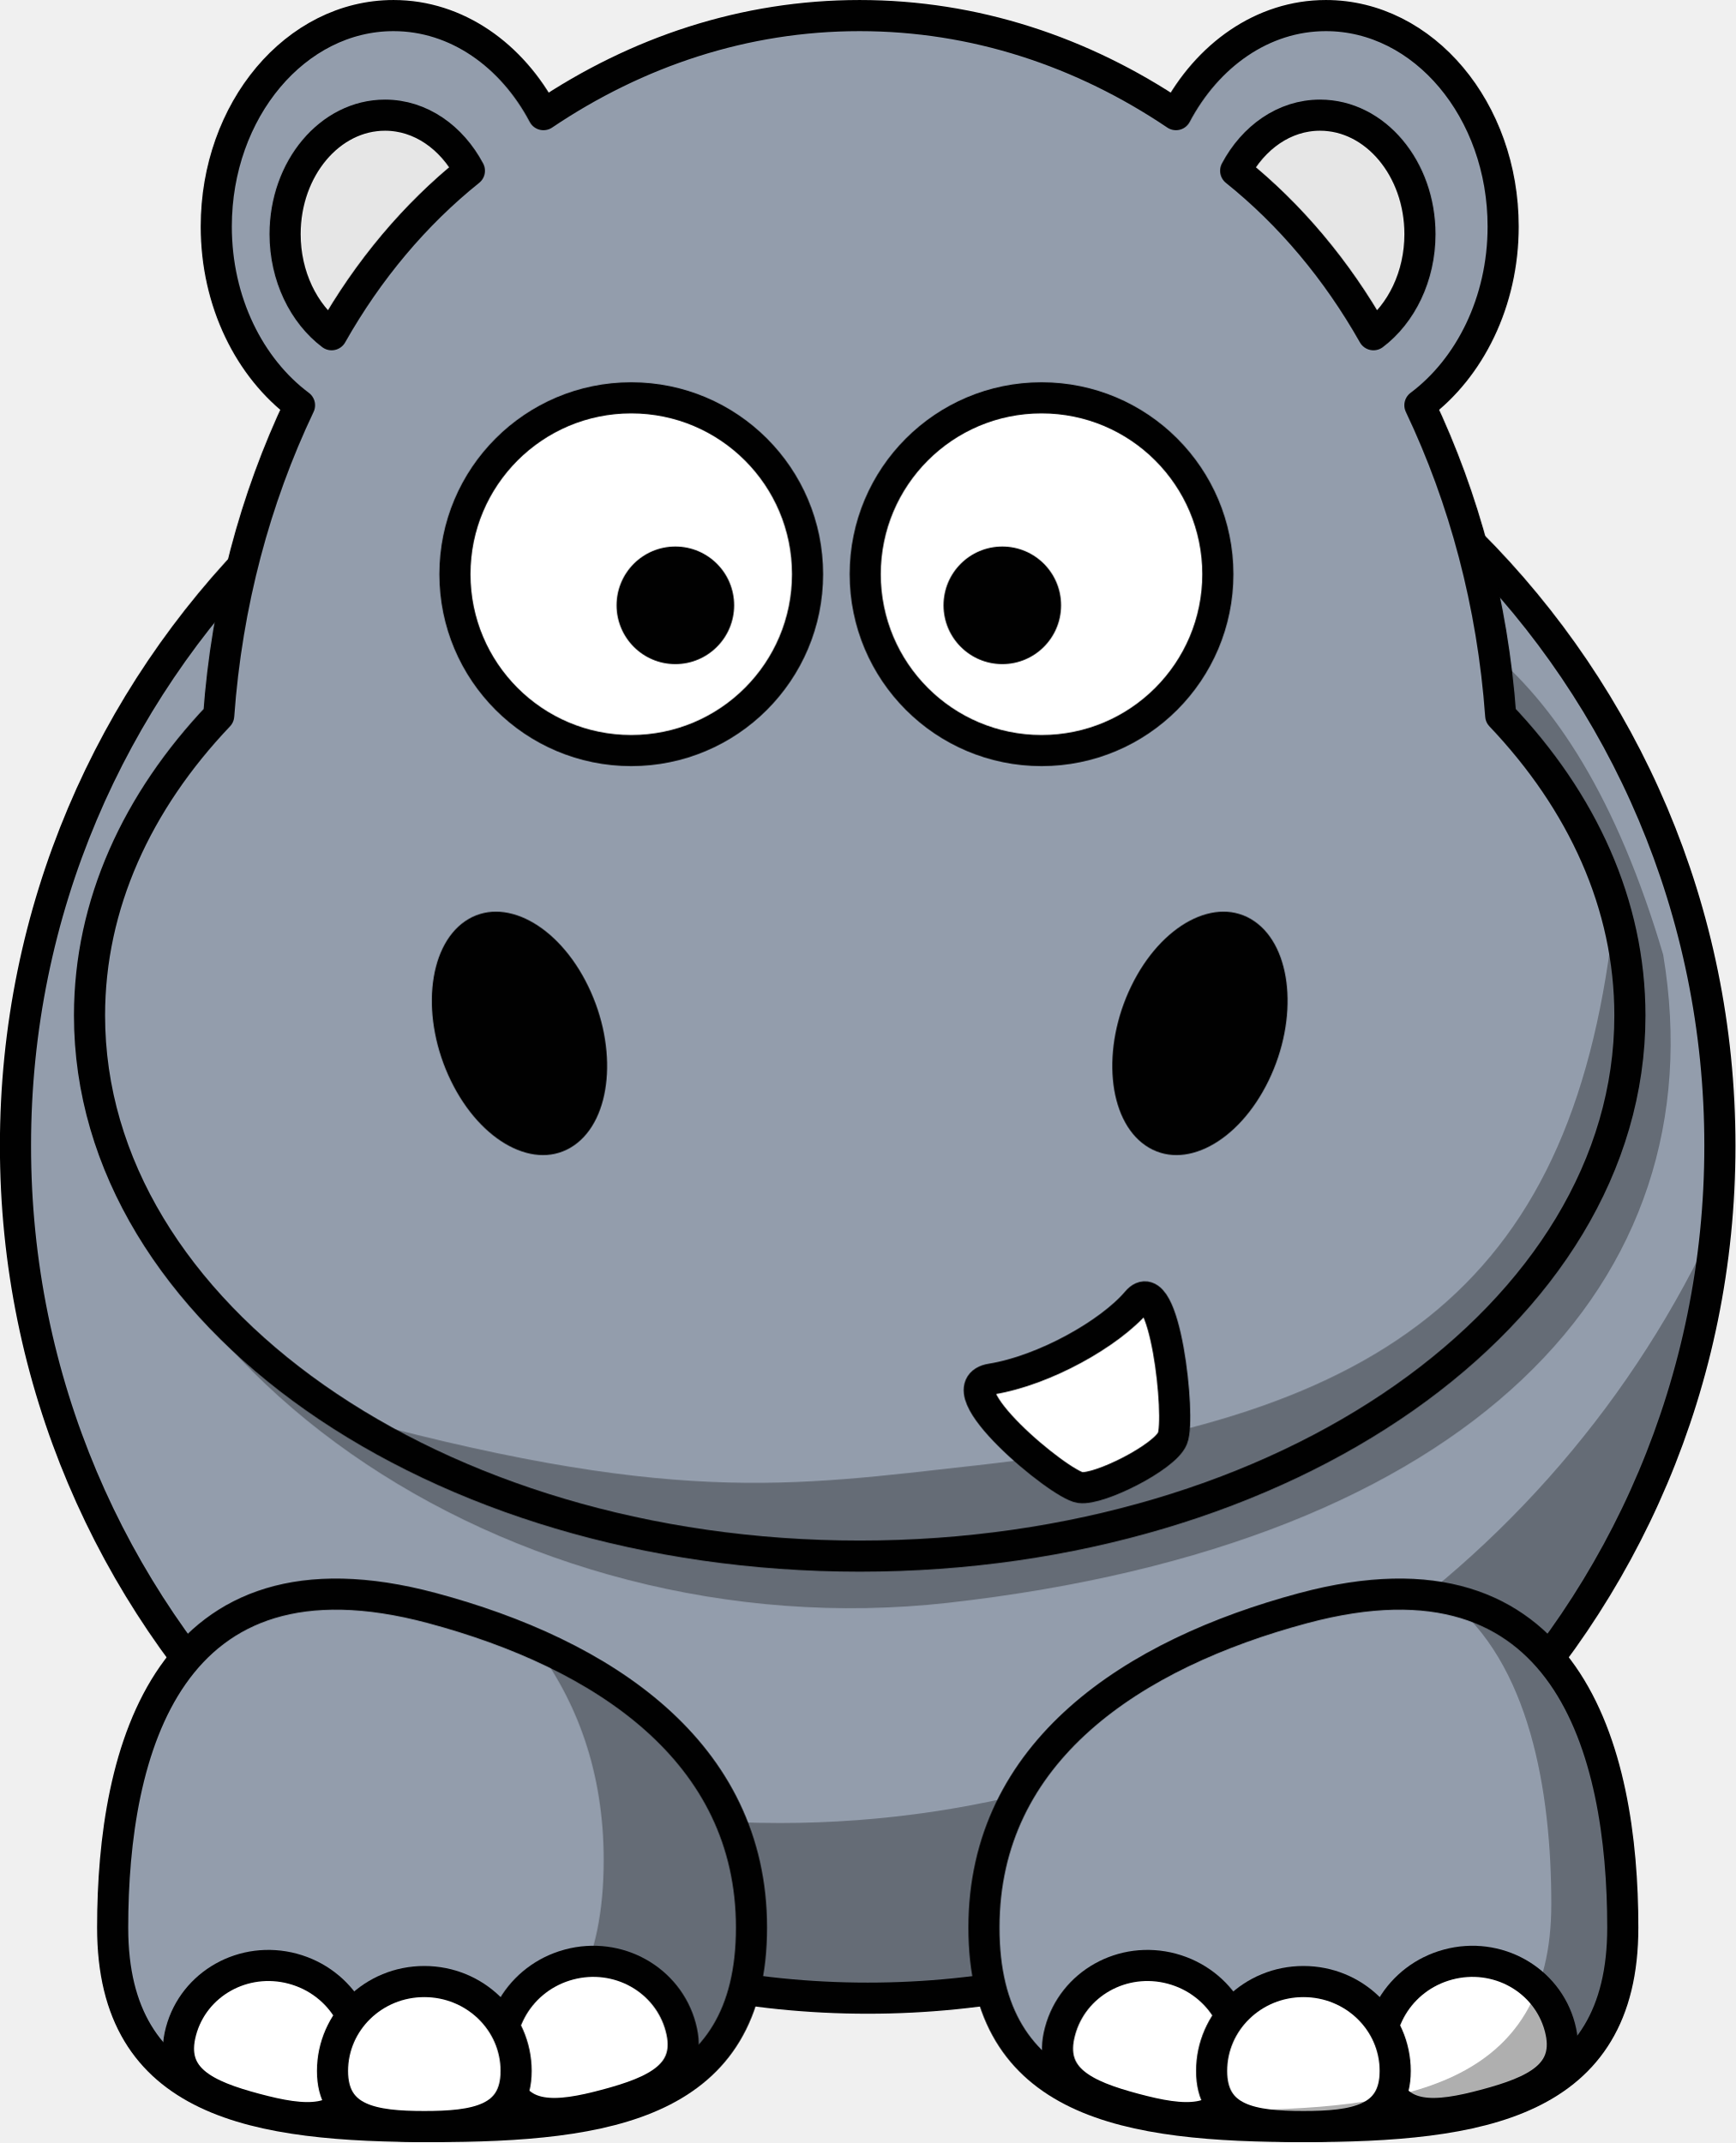
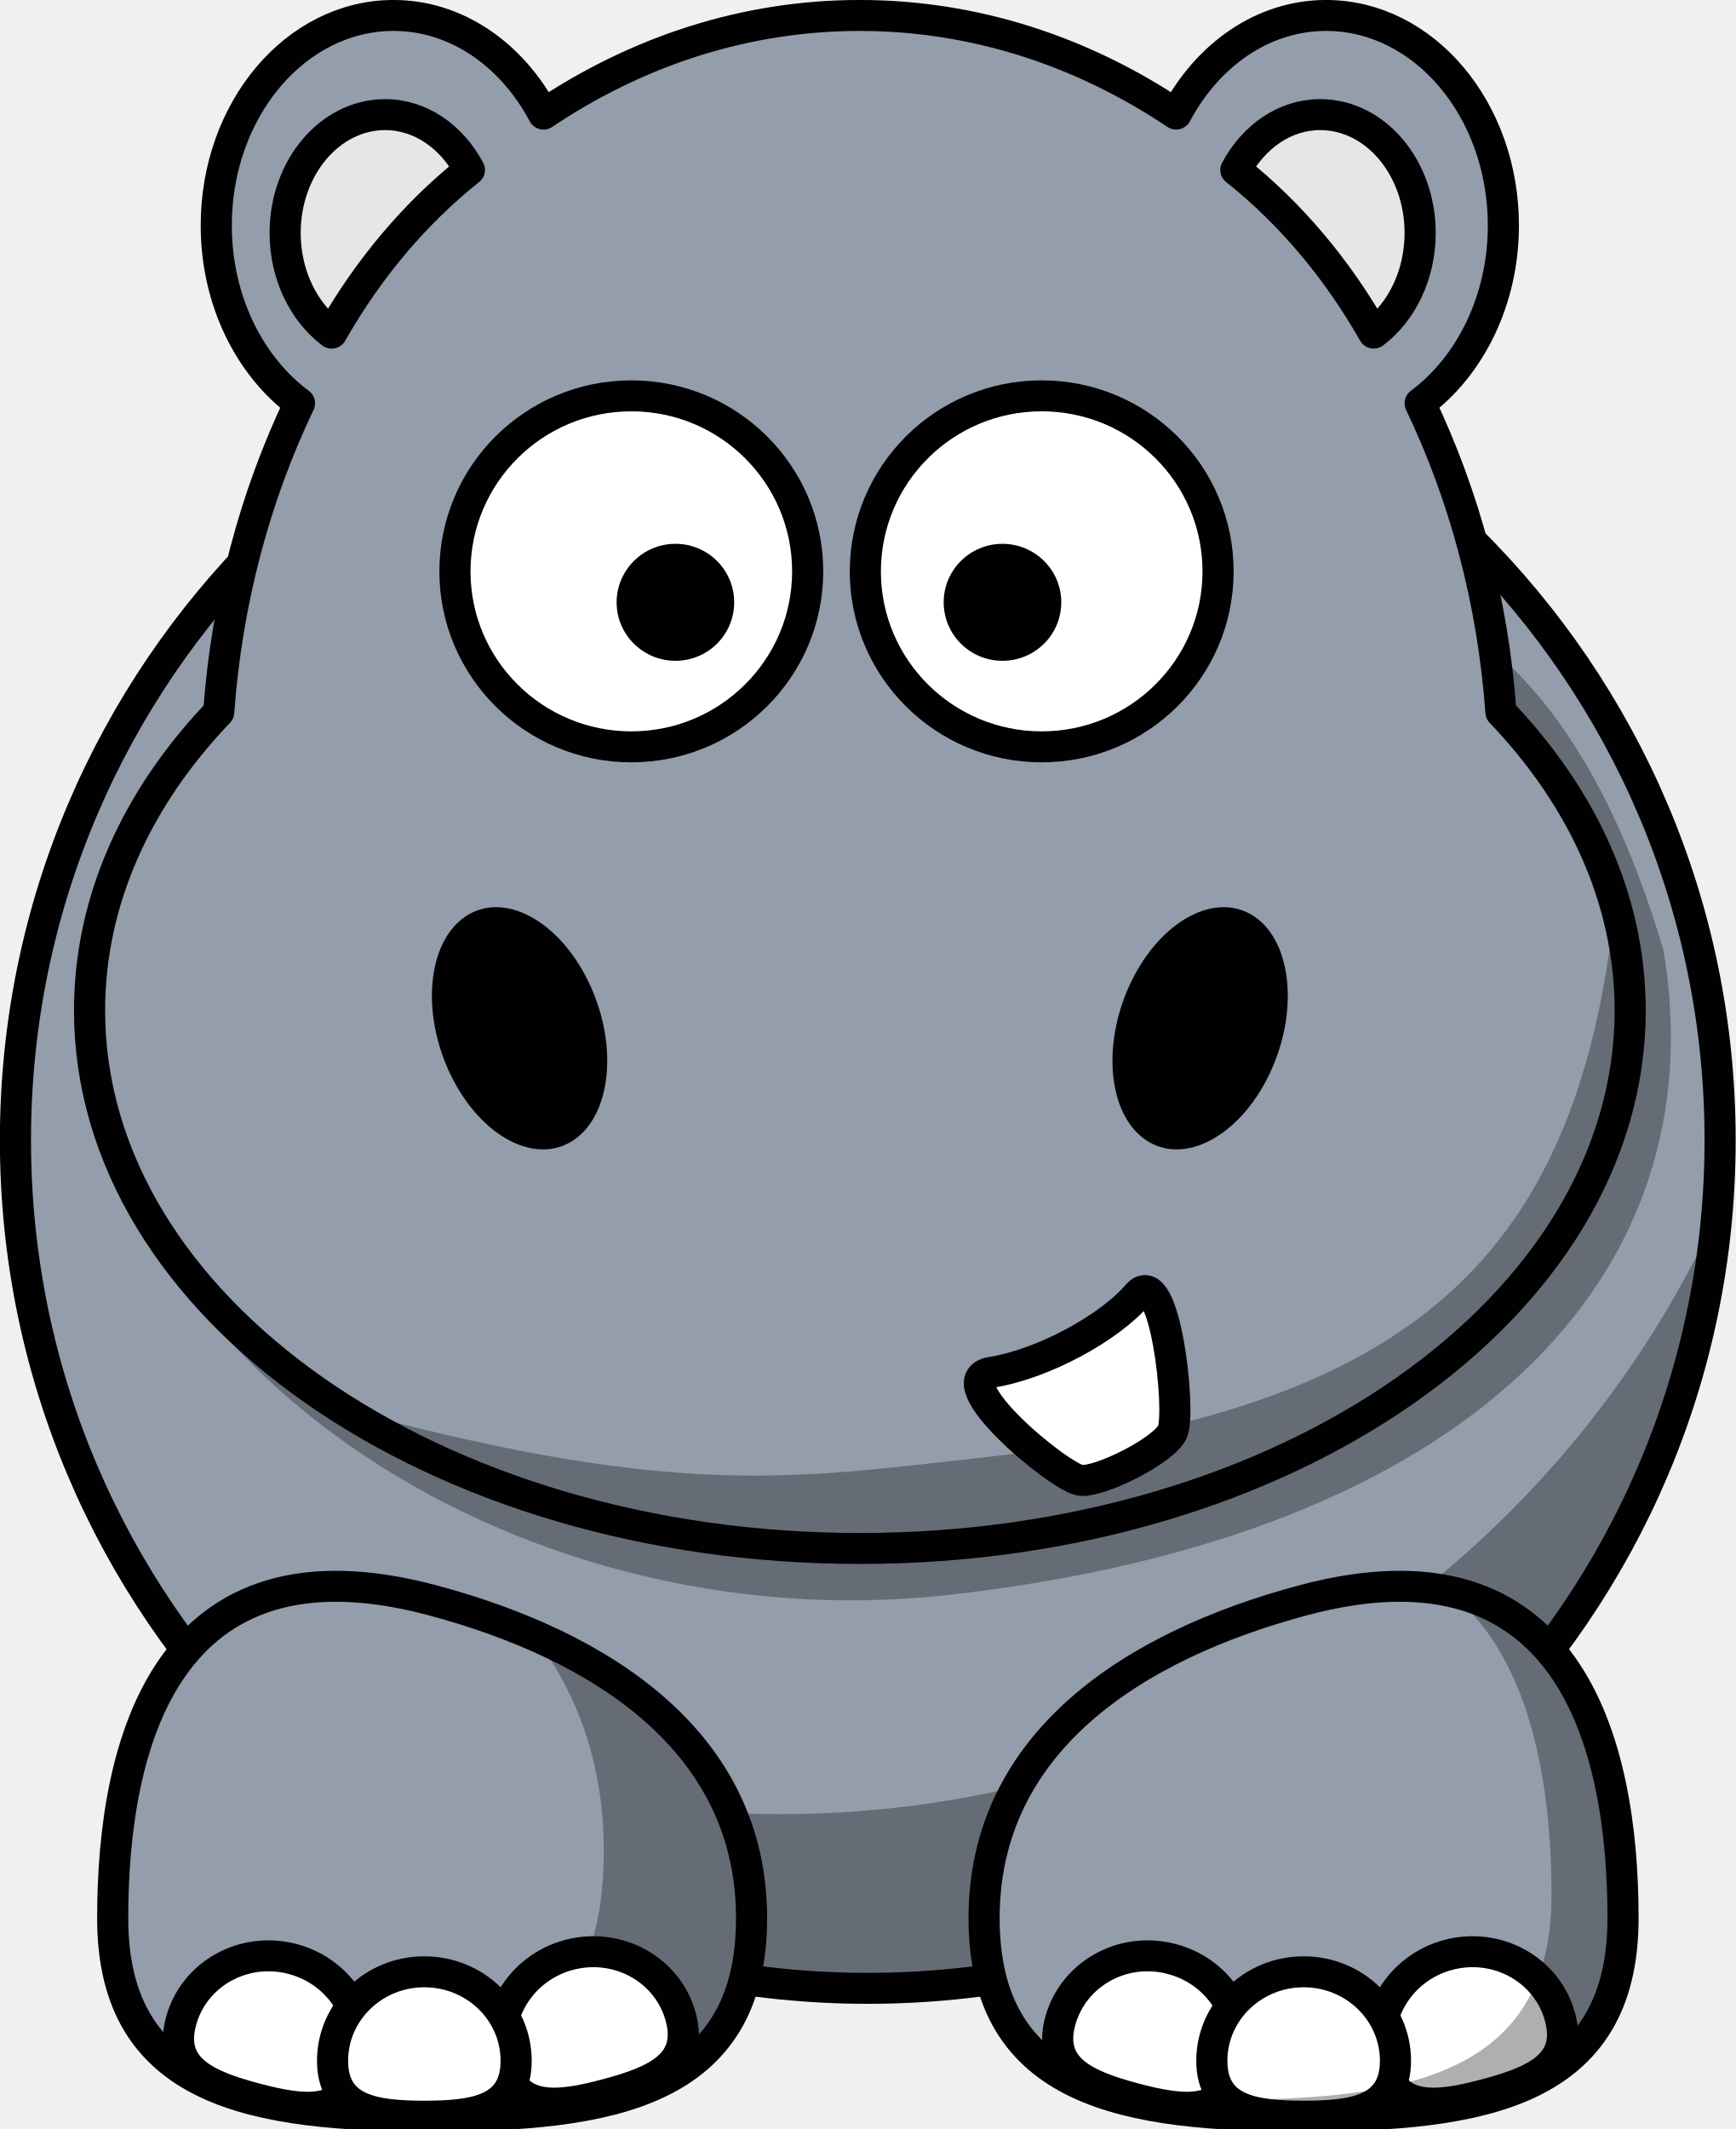
- <svg xmlns="http://www.w3.org/2000/svg" width="223.07" height="275.34" viewBox="0 0 223.074 275.341">
-   <path d="m221.07 147.27c0.018 60.508-49.028 109.57-109.54 109.57s-109.56-49.061-109.54-109.57c-0.019-60.508 49.028-109.57 109.54-109.57s109.56 49.061 109.54 109.57z" fill="#939dac" stroke="#010101" stroke-linecap="round" stroke-linejoin="round" stroke-width="4" />
-   <path d="m220.65 156.86c-20.835 45.696-66.936 77.469-120.44 77.469-30.327 0-58.251-10.211-80.563-27.375 19.534 30.03 53.378 49.875 91.875 49.875 57.279 0 104.29-43.948 109.13-99.969z" fill="#010101" fill-opacity=".314" />
-   <path d="m14.479 247.77c-7e-3 22.68 18.377 25.569 41.057 25.569s41.063-2.89 41.058-25.569c6e-3 -22.68-19.15-35.199-41.058-41.069-34.08-9.132-41.063 18.39-41.057 41.069z" fill="#939dac" stroke="#010101" stroke-linecap="round" stroke-linejoin="round" stroke-width="4" />
-   <path d="m68.531,211.193c5.617,7.362 9.065,16.555 9.063,27.906 .007,26.823-18.383,30.25-41.063,30.25-3.51,0-6.904-.105-10.156-.344 7.439,3.611 17.751,4.344 29.156,4.344 22.68,0 41.069-2.913 41.063-25.594 .005-18.023-12.1-29.609-28.063-36.562z" fill="#010101" fill-opacity=".314" />
-   <path d="m87.495 260.56c1.644 6.127-3.251 8.274-9.547 9.962s-11.607 2.273-13.248-3.854 2.129-12.462 8.424-14.149c6.296-1.689 12.73 1.913 14.371 8.041z" fill="#fff" stroke="#010101" stroke-linecap="round" stroke-linejoin="round" stroke-width="4" />
-   <path d="m46.054 267.2c-1.641 6.129-6.952 5.541-13.248 3.855s-11.19-3.836-9.547-9.963 8.075-9.729 14.371-8.041c6.295 1.687 10.067 8.022 8.424 14.149z" fill="#fff" stroke="#010101" stroke-linecap="round" stroke-linejoin="round" stroke-width="4" />
-   <path d="m66.336 266.19c2e-3 6.344-5.281 7.151-11.8 7.151s-11.801-0.808-11.799-7.151 5.281-11.487 11.799-11.487 11.802 5.144 11.8 11.487z" fill="#fff" stroke="#010101" stroke-linecap="round" stroke-linejoin="round" stroke-width="4" />
-   <path d="m208.59 247.77c6e-3 22.68-18.377 25.569-41.058 25.569s-41.064-2.89-41.057-25.569c-7e-3 -22.68 19.151-35.199 41.057-41.069 34.082-9.132 41.064 18.39 41.058 41.069z" fill="#939dac" stroke="#010101" stroke-linecap="round" stroke-linejoin="round" stroke-width="4" />
-   <path d="m200.5 260.56c1.644 6.127-3.251 8.274-9.547 9.962s-11.607 2.273-13.248-3.854 2.129-12.462 8.424-14.149 12.73 1.913 14.371 8.041z" fill="#fff" stroke="#010101" stroke-linecap="round" stroke-linejoin="round" stroke-width="4" />
-   <path d="m159.05 267.2c-1.641 6.129-6.952 5.541-13.248 3.855s-11.19-3.836-9.547-9.963 8.075-9.729 14.371-8.041c6.295 1.687 10.068 8.022 8.424 14.149z" fill="#fff" stroke="#010101" stroke-linecap="round" stroke-linejoin="round" stroke-width="4" />
-   <path d="m179.34 266.19c2e-3 6.344-5.281 7.151-11.8 7.151s-11.801-0.808-11.799-7.151 5.281-11.487 11.799-11.487 11.802 5.144 11.8 11.487z" fill="#fff" stroke="#010101" stroke-linecap="round" stroke-linejoin="round" stroke-width="4" />
-   <path d="m186.058,205.515c10.562,8.152 13.348,24.672 13.344,39.25 .007,23.469-19.008,26.469-42.469,26.469-5.091,0-9.945-.165-14.469-.625 6.935,2.22 15.622,2.719 25.063,2.719 22.68,0 41.069-2.882 41.063-25.563 .004-17.769-4.287-38.493-22.532-42.25z" fill="#010101" fill-opacity=".314" />
-   <path d="m213.79 122.77c7 42-24.737 75.697-91.921 83.25-56.333 6.333-111.35-31.193-111.33-79 32-48.667 121.96-103.71 122.46-55.903 0.211 20.57 56.799-29.597 80.799 51.653z" fill="#010101" fill-opacity=".314" />
-   <path d="m192.9 91.985c-1.039-14.407-4.696-27.927-10.387-39.897 6.41-4.801 10.701-13.3 10.701-22.971 0-14.967-10.213-27.117-22.788-27.117-8.129 0-15.236 5.104-19.269 12.733-12.013-8.094-25.888-12.733-40.669-12.733s-28.625 4.643-40.636 12.733c-4.032-7.629-11.14-12.733-19.269-12.733-12.576 0-22.788 12.15-22.788 27.117 0 9.684 4.276 18.174 10.701 22.971-5.691 11.97-9.348 25.491-10.387 39.899-10.487 11.029-16.604 24.279-16.604 38.535 0 38.384 44.323 69.5 99 69.5s99-31.116 99-69.5c0-14.256-6.118-27.507-16.605-38.537z" fill="#939dac" stroke="#010101" stroke-linecap="round" stroke-linejoin="round" stroke-width="4" />
-   <path d="m163.07 138.89c-3.86 7.963-10.946 11.702-15.825 8.35s-5.7-12.521-1.837-20.482 10.948-11.698 15.825-8.348 5.7 12.521 1.837 20.48z" fill="#010101" />
-   <path d="m57.941 138.89c3.86 7.963 10.948 11.702 15.825 8.35s5.7-12.521 1.835-20.482c-3.858-7.96-10.946-11.698-15.823-8.348s-5.7 12.521-1.837 20.48z" fill="#010101" />
-   <path d="m169.67 14.799c-4.57 0-8.562 2.865-10.839 7.147 6.99 5.602 13.007 12.755 17.711 21.075 3.587-2.712 5.978-7.503 5.978-12.931-1e-3 -8.438-5.759-15.291-12.85-15.291z" fill="#e6e6e6" stroke="#010101" stroke-linecap="round" stroke-linejoin="round" stroke-width="4" />
-   <path d="m49.493 14.799c4.57 0 8.562 2.865 10.839 7.147-6.989 5.602-13.007 12.755-17.71 21.075-3.588-2.712-5.979-7.503-5.979-12.931 0-8.438 5.759-15.291 12.85-15.291z" fill="#e6e6e6" stroke="#010101" stroke-linecap="round" stroke-linejoin="round" stroke-width="4" />
-   <path d="m156.54 73.801c3e-3 12.519-10.145 22.669-22.663 22.669s-22.667-10.15-22.663-22.669 10.144-22.669 22.663-22.669 22.666 10.15 22.663 22.669z" fill="#fff" stroke="#010101" stroke-linecap="round" stroke-linejoin="round" stroke-width="4" />
-   <path d="m136.39 77.801c2e-3 4.173-3.381 7.557-7.554 7.557s-7.556-3.384-7.555-7.557 3.382-7.557 7.555-7.557 7.556 3.384 7.554 7.557z" fill="#010101" />
-   <path d="m103.8 73.801c4e-3 12.519-10.145 22.669-22.663 22.669s-22.666-10.15-22.663-22.669 10.145-22.669 22.663-22.669 22.667 10.15 22.663 22.669z" fill="#fff" stroke="#010101" stroke-linecap="round" stroke-linejoin="round" stroke-width="4" />
-   <path d="m94.362 77.801c2e-3 4.173-3.381 7.557-7.554 7.557s-7.556-3.384-7.555-7.557 3.382-7.557 7.555-7.557 7.556 3.384 7.554 7.557z" fill="#010101" />
-   <path d="m207.54 117.02c-4.93 47.578-28.332 65.369-82 71.333-24 2.667-39.333 5.334-83.667-7 40.667 21.334 47 16.667 79 17.667 24.501 0.766 64-10.334 83.667-45.667 11-27 3.98-31.113 3-36.333z" fill="#010101" fill-opacity=".314" />
-   <path d="m127.42 177.26c6.811-1.1 15.261-5.862 18.729-9.961 3.561-4.207 5.645 14.967 4.555 17.599-0.999 2.414-9.403 6.644-11.862 6.31-2.645-0.359-17.792-12.921-11.422-13.948z" fill="#fff" stroke="#010101" stroke-linejoin="round" stroke-width="4" />
+ <svg xmlns="http://www.w3.org/2000/svg" width="75px" height="px" viewBox="0 0 75 92" version="1.1">
+   <g id="surface1">
+     <path style="fill-rule:nonzero;fill:rgb(57.647%,61.569%,67.451%);fill-opacity:1;stroke-width:4;stroke-linecap:round;stroke-linejoin:round;stroke:rgb(0.392%,0.392%,0.392%);stroke-opacity:1;stroke-miterlimit:4;" d="M 221.064 147.274 C 221.088 207.781 172.038 256.834 111.525 256.834 C 51.024 256.834 1.975 207.781 1.986 147.274 C 1.975 86.766 51.024 37.701 111.525 37.701 C 172.038 37.701 221.088 86.766 221.064 147.274 Z M 221.064 147.274 " transform="matrix(0.336317,0,0,0.334539,0,0.000658588)" />
+     <path style=" stroke:none;fill-rule:nonzero;fill:rgb(0.392%,0.392%,0.392%);fill-opacity:0.314;" d="M 74.207 52.477 C 67.199 67.762 51.695 78.395 33.703 78.395 C 23.504 78.395 14.113 74.977 6.609 69.234 C 13.176 79.281 24.559 85.922 37.508 85.922 C 56.77 85.922 72.582 71.219 74.207 52.477 Z M 74.207 52.477 " />
+     <path style="fill-rule:nonzero;fill:rgb(57.647%,61.569%,67.451%);fill-opacity:1;stroke-width:4;stroke-linecap:round;stroke-linejoin:round;stroke:rgb(0.392%,0.392%,0.392%);stroke-opacity:1;stroke-miterlimit:4;" d="M 14.484 247.773 C 14.472 270.449 32.858 273.333 55.53 273.333 C 78.214 273.333 96.6 270.449 96.589 247.773 C 96.6 225.086 77.447 212.569 55.53 206.695 C 21.453 197.564 14.472 225.086 14.484 247.773 Z M 14.484 247.773 " transform="matrix(0.336317,0,0,0.334539,0,0.000658588)" />
+     <path style=" stroke:none;fill-rule:nonzero;fill:rgb(0.392%,0.392%,0.392%);fill-opacity:0.314;" d="M 23.047 70.652 C 24.938 73.117 26.098 76.191 26.098 79.988 C 26.098 88.961 19.914 90.109 12.285 90.109 C 11.105 90.109 9.965 90.074 8.871 89.992 C 11.371 91.203 14.84 91.445 18.676 91.445 C 26.305 91.445 32.488 90.473 32.484 82.883 C 32.488 76.855 28.418 72.98 23.047 70.652 Z M 23.047 70.652 " />
+     <path style="fill-rule:nonzero;fill:rgb(100%,100%,100%);fill-opacity:1;stroke-width:4;stroke-linecap:round;stroke-linejoin:round;stroke:rgb(0.392%,0.392%,0.392%);stroke-opacity:1;stroke-miterlimit:4;" d="M 87.494 260.559 C 89.144 266.689 84.242 268.838 77.947 270.519 C 71.652 272.212 66.344 272.796 64.694 266.666 C 63.057 260.536 66.832 254.207 73.127 252.514 C 79.422 250.833 85.857 254.429 87.494 260.559 Z M 87.494 260.559 " transform="matrix(0.336317,0,0,0.334539,0,0.000658588)" />
+     <path style="fill-rule:nonzero;fill:rgb(100%,100%,100%);fill-opacity:1;stroke-width:4;stroke-linecap:round;stroke-linejoin:round;stroke:rgb(0.392%,0.392%,0.392%);stroke-opacity:1;stroke-miterlimit:4;" d="M 46.053 267.203 C 44.415 273.333 39.107 272.738 32.812 271.056 C 26.505 269.363 21.615 267.215 23.264 261.096 C 24.902 254.966 31.337 251.358 37.632 253.051 C 43.927 254.733 47.702 261.073 46.053 267.203 Z M 46.053 267.203 " transform="matrix(0.336317,0,0,0.334539,0,0.000658588)" />
+     <path style="fill-rule:nonzero;fill:rgb(100%,100%,100%);fill-opacity:1;stroke-width:4;stroke-linecap:round;stroke-linejoin:round;stroke:rgb(0.392%,0.392%,0.392%);stroke-opacity:1;stroke-miterlimit:4;" d="M 66.332 266.187 C 66.344 272.539 61.059 273.345 54.531 273.345 C 48.016 273.345 42.731 272.528 42.742 266.187 C 42.742 259.847 48.016 254.698 54.531 254.698 C 61.059 254.698 66.344 259.847 66.332 266.187 Z M 66.332 266.187 " transform="matrix(0.336317,0,0,0.334539,0,0.000658588)" />
+     <path style="fill-rule:nonzero;fill:rgb(57.647%,61.569%,67.451%);fill-opacity:1;stroke-width:4;stroke-linecap:round;stroke-linejoin:round;stroke:rgb(0.392%,0.392%,0.392%);stroke-opacity:1;stroke-miterlimit:4;" d="M 208.59 247.773 C 208.602 270.449 190.215 273.333 167.532 273.333 C 144.848 273.333 126.473 270.449 126.473 247.773 C 126.473 225.086 145.626 212.569 167.532 206.695 C 201.61 197.564 208.602 225.086 208.59 247.773 Z M 208.59 247.773 " transform="matrix(0.336317,0,0,0.334539,0,0.000658588)" />
+     <path style="fill-rule:nonzero;fill:rgb(100%,100%,100%);fill-opacity:1;stroke-width:4;stroke-linecap:round;stroke-linejoin:round;stroke:rgb(0.392%,0.392%,0.392%);stroke-opacity:1;stroke-miterlimit:4;" d="M 200.495 260.559 C 202.144 266.689 197.254 268.838 190.959 270.519 C 184.652 272.212 179.344 272.796 177.706 266.666 C 176.069 260.536 179.832 254.207 186.127 252.514 C 192.422 250.833 198.857 254.429 200.495 260.559 Z M 200.495 260.559 " transform="matrix(0.336317,0,0,0.334539,0,0.000658588)" />
+     <path style="fill-rule:nonzero;fill:rgb(100%,100%,100%);fill-opacity:1;stroke-width:4;stroke-linecap:round;stroke-linejoin:round;stroke:rgb(0.392%,0.392%,0.392%);stroke-opacity:1;stroke-miterlimit:4;" d="M 159.053 267.203 C 157.404 273.333 152.096 272.738 145.8 271.056 C 139.505 269.363 134.615 267.215 136.253 261.096 C 137.902 254.966 144.325 251.358 150.621 253.051 C 156.916 254.733 160.691 261.073 159.053 267.203 Z M 159.053 267.203 " transform="matrix(0.336317,0,0,0.334539,0,0.000658588)" />
+     <path style="fill-rule:nonzero;fill:rgb(100%,100%,100%);fill-opacity:1;stroke-width:4;stroke-linecap:round;stroke-linejoin:round;stroke:rgb(0.392%,0.392%,0.392%);stroke-opacity:1;stroke-miterlimit:4;" d="M 179.344 266.187 C 179.344 272.539 174.059 273.345 167.543 273.345 C 161.016 273.345 155.743 272.528 155.743 266.187 C 155.743 259.847 161.027 254.698 167.543 254.698 C 174.059 254.698 179.344 259.847 179.344 266.187 Z M 179.344 266.187 " transform="matrix(0.336317,0,0,0.334539,0,0.000658588)" />
+     <path style=" stroke:none;fill-rule:nonzero;fill:rgb(0.392%,0.392%,0.392%);fill-opacity:0.314;" d="M 62.574 68.754 C 66.125 71.48 67.062 77.008 67.062 81.883 C 67.066 89.734 60.668 90.738 52.777 90.738 C 51.066 90.738 49.434 90.684 47.914 90.531 C 50.246 91.273 53.168 91.441 56.344 91.441 C 63.969 91.441 70.156 90.477 70.152 82.887 C 70.152 76.945 68.711 70.012 62.574 68.754 Z M 62.574 68.754 " />
+     <path style=" stroke:none;fill-rule:nonzero;fill:rgb(0.392%,0.392%,0.392%);fill-opacity:0.314;" d="M 71.902 41.07 C 74.254 55.121 63.582 66.395 40.988 68.922 C 22.039 71.043 3.539 58.488 3.543 42.492 C 14.305 26.211 44.562 7.797 44.73 23.793 C 44.801 30.672 63.832 13.891 71.902 41.07 Z M 71.902 41.07 " />
+     <path style="fill-rule:nonzero;fill:rgb(57.647%,61.569%,67.451%);fill-opacity:1;stroke-width:4;stroke-linecap:round;stroke-linejoin:round;stroke:rgb(0.392%,0.392%,0.392%);stroke-opacity:1;stroke-miterlimit:4;" d="M 192.898 91.985 C 191.865 77.577 188.206 64.055 182.515 52.087 C 188.926 47.288 193.212 38.787 193.212 29.119 C 193.212 14.15 183.003 1.995 170.424 1.995 C 162.293 1.995 155.185 7.109 151.155 14.734 C 139.145 6.642 125.266 1.995 110.492 1.995 C 95.706 1.995 81.861 6.642 69.851 14.734 C 65.821 7.109 58.713 1.995 50.582 1.995 C 38.004 1.995 27.794 14.15 27.794 29.119 C 27.794 38.799 32.068 47.288 38.491 52.087 C 32.8 64.055 29.153 77.577 28.108 91.985 C 17.62 103.02 11.51 116.261 11.51 130.518 C 11.51 168.91 55.832 200.016 110.503 200.016 C 165.186 200.016 209.508 168.91 209.508 130.518 C 209.508 116.261 203.387 103.02 192.898 91.985 Z M 192.898 91.985 " transform="matrix(0.336317,0,0,0.334539,0,0.000658588)" />
+     <path style=" stroke:none;fill-rule:nonzero;fill:rgb(0.392%,0.392%,0.392%);fill-opacity:1;" d="M 54.844 46.465 C 53.547 49.129 51.16 50.379 49.52 49.258 C 47.879 48.137 47.605 45.07 48.902 42.406 C 50.203 39.742 52.586 38.492 54.227 39.613 C 55.867 40.734 56.141 43.801 54.844 46.465 Z M 54.844 46.465 " />
+     <path style=" stroke:none;fill-rule:nonzero;fill:rgb(0.392%,0.392%,0.392%);fill-opacity:1;" d="M 19.488 46.465 C 20.785 49.129 23.168 50.379 24.809 49.258 C 26.449 48.137 26.727 45.07 25.426 42.406 C 24.129 39.742 21.746 38.492 20.105 39.613 C 18.465 40.734 18.188 43.801 19.488 46.465 Z M 19.488 46.465 " />
+     <path style="fill-rule:nonzero;fill:rgb(90.196%,90.196%,90.196%);fill-opacity:1;stroke-width:4;stroke-linecap:round;stroke-linejoin:round;stroke:rgb(0.392%,0.392%,0.392%);stroke-opacity:1;stroke-miterlimit:4;" d="M 169.669 14.804 C 165.104 14.804 161.109 17.665 158.832 21.95 C 165.824 27.543 171.841 34.701 176.545 43.026 C 180.134 40.305 182.515 35.518 182.515 30.088 C 182.515 21.646 176.766 14.804 169.669 14.804 Z M 169.669 14.804 " transform="matrix(0.336317,0,0,0.334539,0,0.000658588)" />
+     <path style="fill-rule:nonzero;fill:rgb(90.196%,90.196%,90.196%);fill-opacity:1;stroke-width:4;stroke-linecap:round;stroke-linejoin:round;stroke:rgb(0.392%,0.392%,0.392%);stroke-opacity:1;stroke-miterlimit:4;" d="M 49.491 14.804 C 54.067 14.804 58.051 17.665 60.327 21.95 C 53.347 27.543 47.33 34.701 42.626 43.026 C 39.037 40.305 36.645 35.518 36.645 30.088 C 36.645 21.646 42.406 14.804 49.491 14.804 Z M 49.491 14.804 " transform="matrix(0.336317,0,0,0.334539,0,0.000658588)" />
+     <path style="fill-rule:nonzero;fill:rgb(100%,100%,100%);fill-opacity:1;stroke-width:4;stroke-linecap:round;stroke-linejoin:round;stroke:rgb(0.392%,0.392%,0.392%);stroke-opacity:1;stroke-miterlimit:4;" d="M 156.544 73.805 C 156.544 86.322 146.393 96.469 133.872 96.469 C 121.363 96.469 111.212 86.322 111.212 73.805 C 111.223 61.276 121.363 51.129 133.872 51.129 C 146.393 51.129 156.544 61.276 156.544 73.805 Z M 156.544 73.805 " transform="matrix(0.336317,0,0,0.334539,0,0.000658588)" />
+     <path style=" stroke:none;fill-rule:nonzero;fill:rgb(0.392%,0.392%,0.392%);fill-opacity:1;" d="M 45.871 26.027 C 45.871 27.426 44.734 28.555 43.328 28.555 C 41.926 28.555 40.789 27.426 40.789 26.027 C 40.789 24.633 41.926 23.5 43.328 23.5 C 44.734 23.5 45.871 24.633 45.871 26.027 Z M 45.871 26.027 " />
+     <path style="fill-rule:nonzero;fill:rgb(100%,100%,100%);fill-opacity:1;stroke-width:4;stroke-linecap:round;stroke-linejoin:round;stroke:rgb(0.392%,0.392%,0.392%);stroke-opacity:1;stroke-miterlimit:4;" d="M 103.801 73.805 C 103.801 86.322 93.65 96.469 81.141 96.469 C 68.62 96.469 58.469 86.322 58.469 73.805 C 58.48 61.276 68.62 51.129 81.141 51.129 C 93.65 51.129 103.801 61.276 103.801 73.805 Z M 103.801 73.805 " transform="matrix(0.336317,0,0,0.334539,0,0.000658588)" />
+     <path style=" stroke:none;fill-rule:nonzero;fill:rgb(0.392%,0.392%,0.392%);fill-opacity:1;" d="M 31.734 26.027 C 31.734 27.426 30.598 28.555 29.195 28.555 C 27.793 28.555 26.652 27.426 26.652 26.027 C 26.656 24.633 27.793 23.5 29.195 23.5 C 30.598 23.5 31.734 24.633 31.734 26.027 Z M 31.734 26.027 " />
+     <path style=" stroke:none;fill-rule:nonzero;fill:rgb(0.392%,0.392%,0.392%);fill-opacity:0.314;" d="M 69.801 39.148 C 68.141 55.066 60.27 61.016 42.223 63.012 C 34.148 63.906 28.992 64.797 14.082 60.672 C 27.758 67.809 29.891 66.246 40.652 66.582 C 48.891 66.836 62.176 63.125 68.789 51.305 C 72.488 42.27 70.129 40.895 69.801 39.148 Z M 69.801 39.148 " />
+     <path style="fill-rule:nonzero;fill:rgb(100%,100%,100%);fill-opacity:1;stroke-width:4;stroke-linecap:butt;stroke-linejoin:round;stroke:rgb(0.392%,0.392%,0.392%);stroke-opacity:1;stroke-miterlimit:4;" d="M 127.414 177.259 C 134.232 176.161 142.676 171.397 146.149 167.299 C 149.715 163.095 151.794 182.268 150.702 184.895 C 149.703 187.312 141.306 191.539 138.843 191.212 C 136.195 190.85 121.049 178.287 127.414 177.259 Z M 127.414 177.259 " transform="matrix(0.336317,0,0,0.334539,0,0.000658588)" />
+   </g>
</svg>
